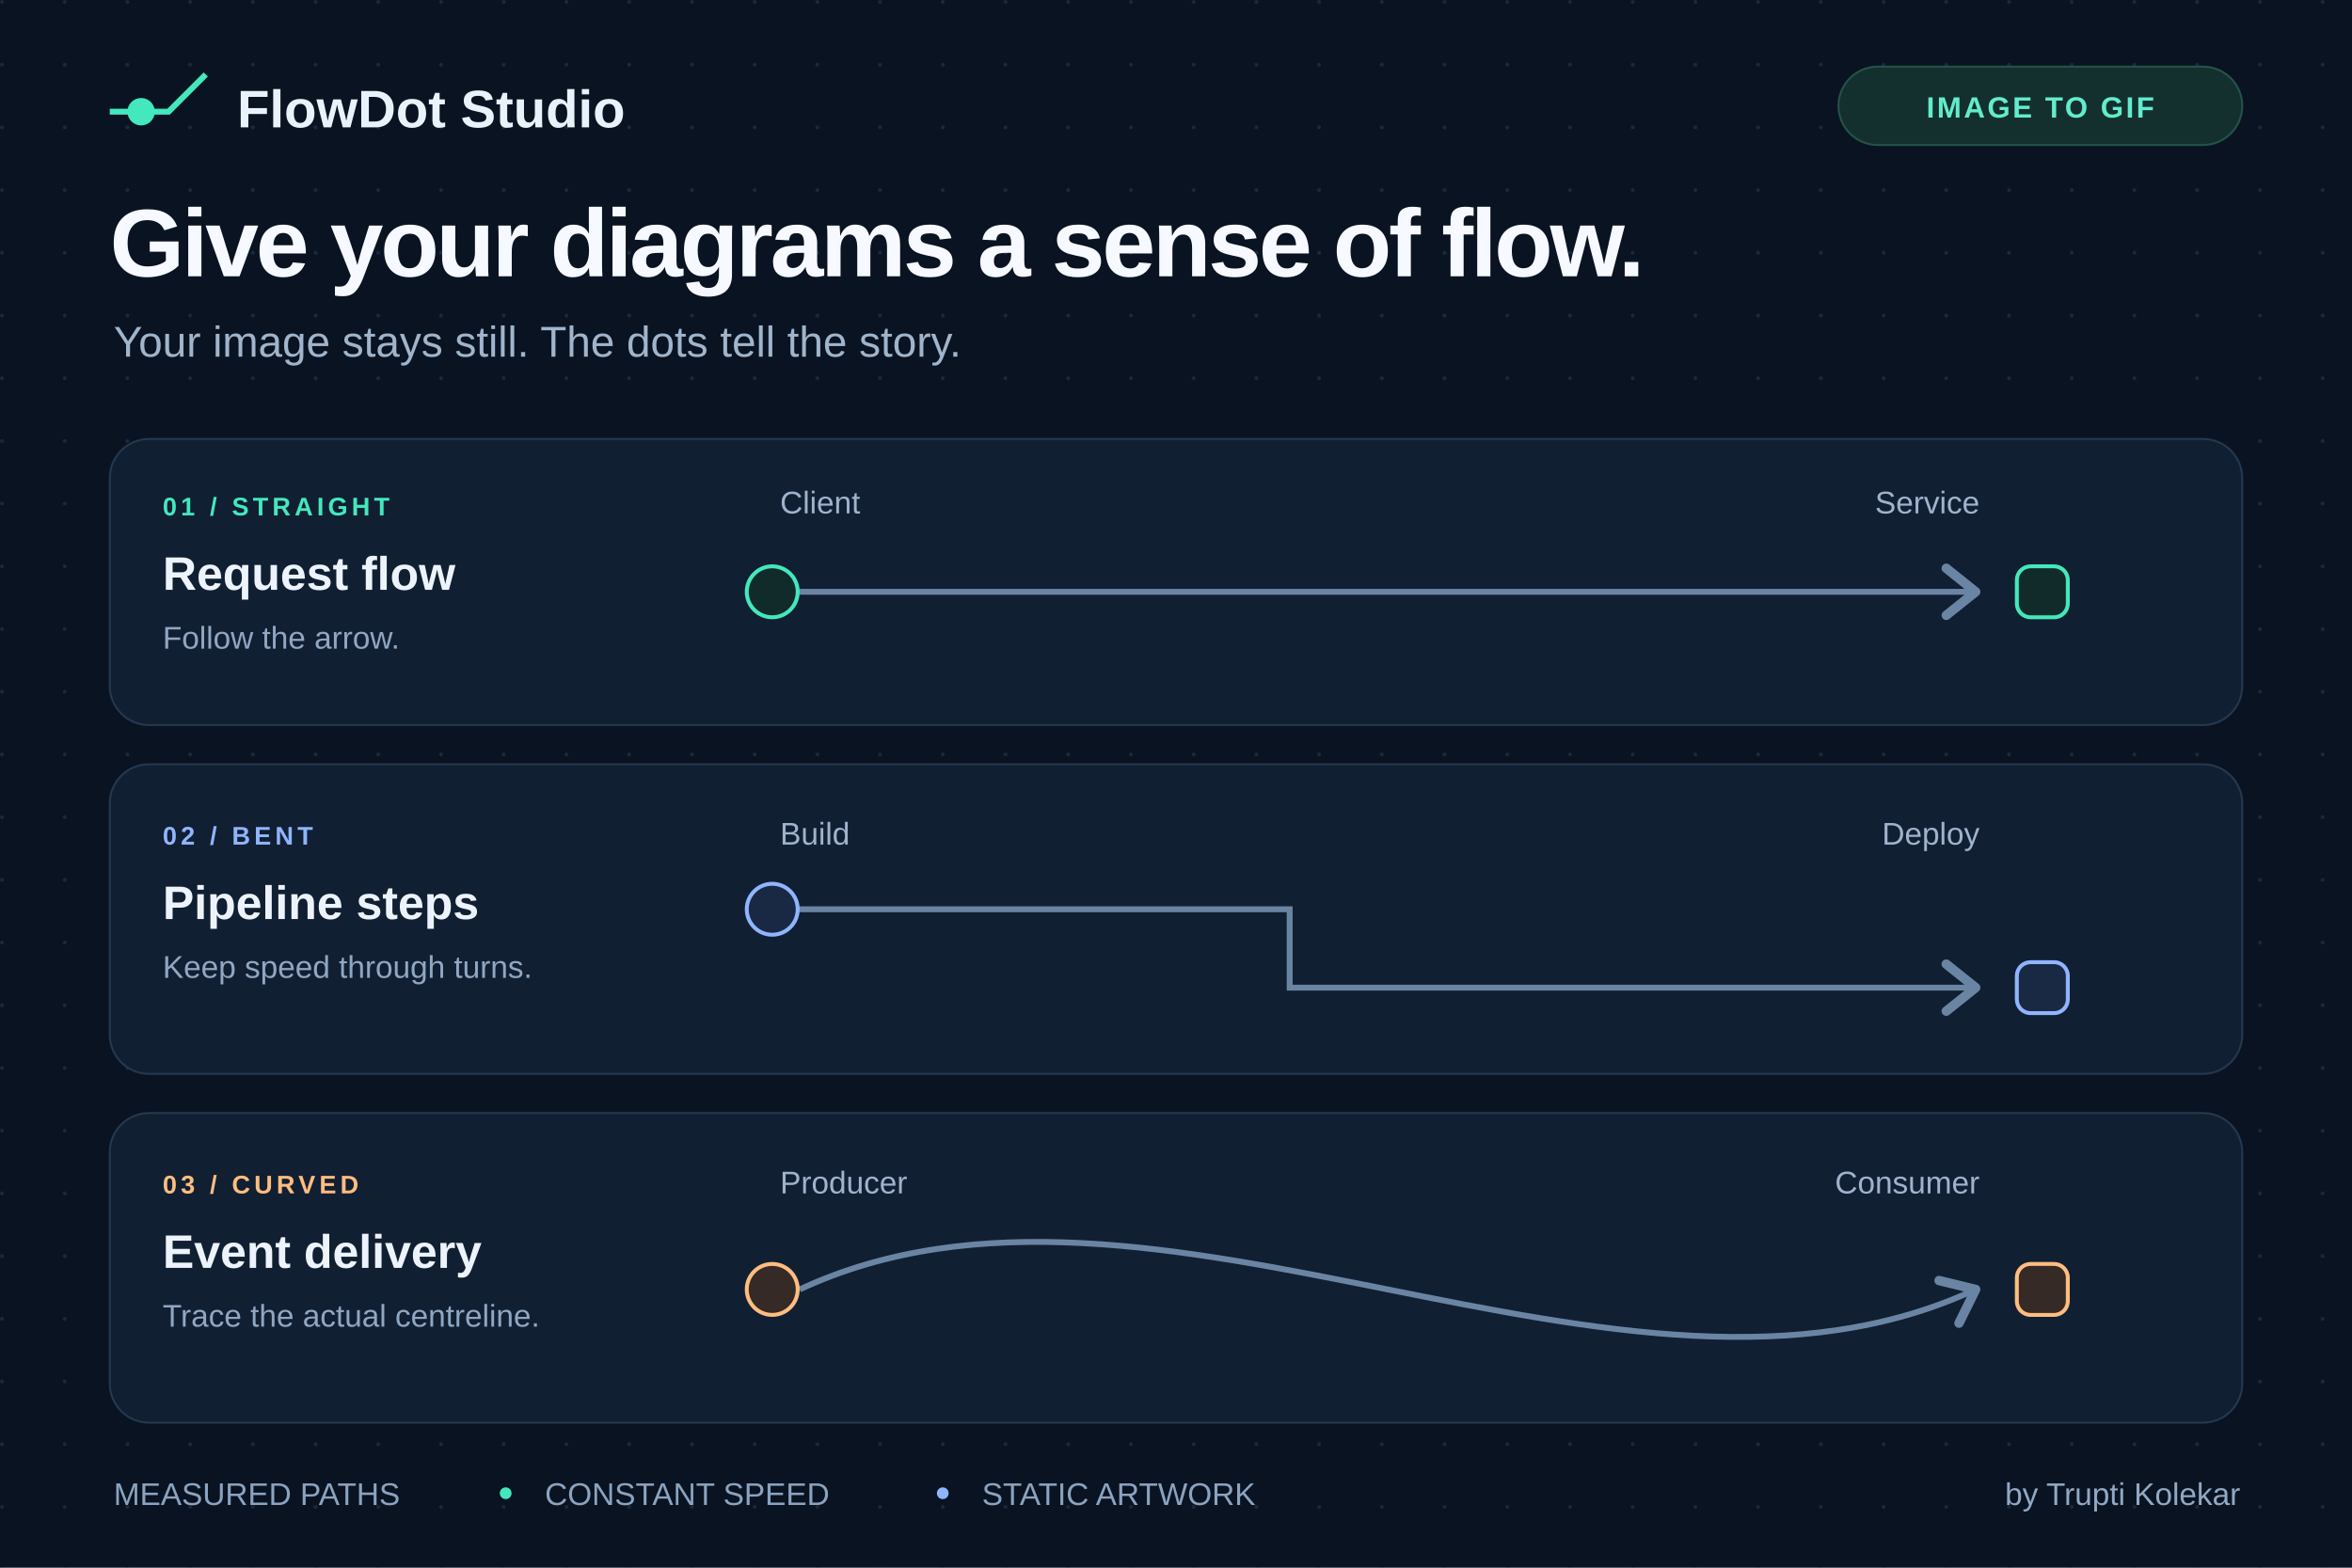
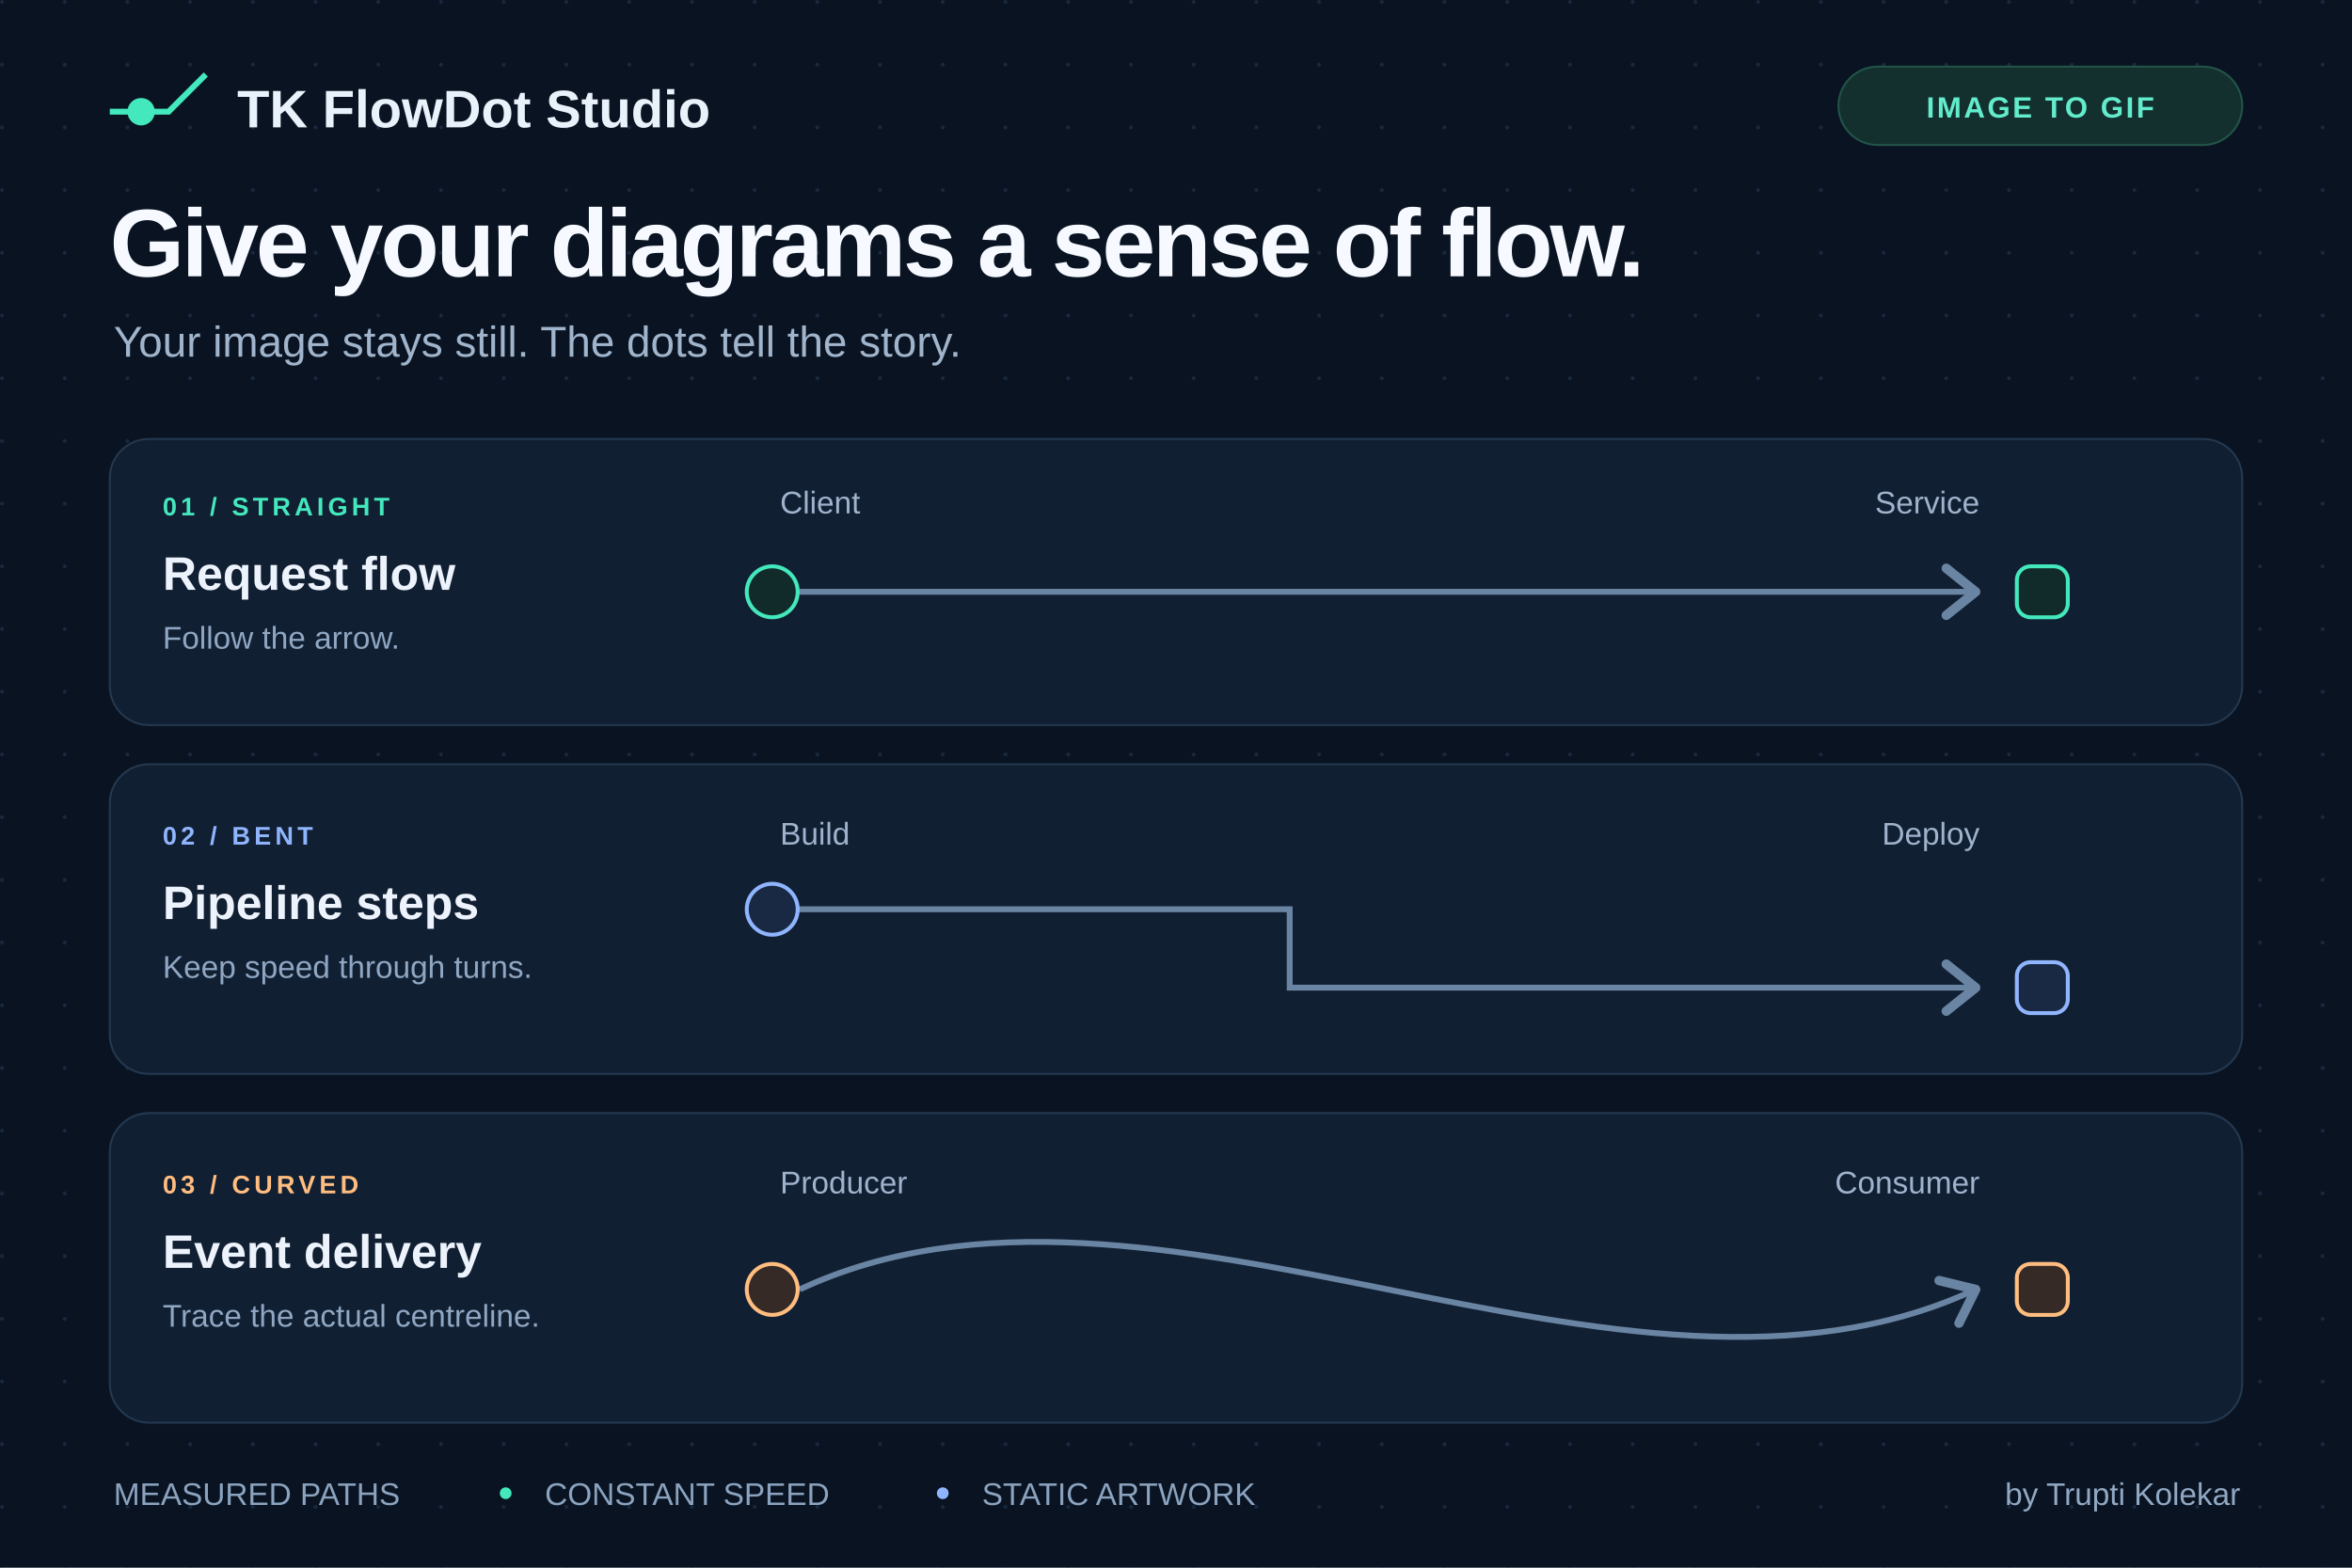
<svg xmlns="http://www.w3.org/2000/svg" width="1200" height="800" viewBox="0 0 1200 800">
  <defs>
    <pattern id="grid" width="32" height="32" patternUnits="userSpaceOnUse">
      <circle cx="1" cy="1" r="1" fill="#18283f" />
    </pattern>
    <marker id="arrow" markerWidth="10" markerHeight="10" refX="7" refY="5" orient="auto">
      <path d="M2 1 L7 5 L2 9" fill="none" stroke="#6a85a3" stroke-width="1.6" stroke-linecap="round" stroke-linejoin="round" />
    </marker>
  </defs>
  <rect width="1200" height="800" fill="#091321" />
  <rect width="1200" height="800" fill="url(#grid)" />
  <g font-family="Arial, Helvetica, sans-serif">
    <path d="M56 57 H86 L105 38" fill="none" stroke="#43e8bd" stroke-width="3" />
    <circle cx="72" cy="57" r="7" fill="#43e8bd" />
-     <text x="121" y="65" fill="#e9f2fb" font-size="27" font-weight="700">FlowDot Studio</text>
+     <text x="121" y="65" fill="#e9f2fb" font-size="27" font-weight="700">TK FlowDot Studio</text>
    <rect x="938" y="34" width="206" height="40" rx="20" fill="#13302e" stroke="#235348" />
    <text x="1041" y="60" text-anchor="middle" fill="#63eccc" font-size="15" font-weight="700" letter-spacing="1.2">IMAGE TO GIF</text>
    <text x="56" y="141" fill="#f6f9ff" font-size="49" font-weight="700" letter-spacing="-1.5">Give your diagrams a sense of flow.</text>
    <text x="58" y="182" fill="#a0b4cb" font-size="22">Your image stays still. The dots tell the story.</text>
    <rect x="56" y="224" width="1088" height="146" rx="20" fill="#111f32" stroke="#24384f" />
    <text x="83" y="263" fill="#43e8bd" font-size="13" font-weight="700" letter-spacing="2">01 / STRAIGHT</text>
    <text x="83" y="301" fill="#edf3fc" font-size="24" font-weight="700">Request flow</text>
    <text x="83" y="331" fill="#8fa7c2" font-size="16">Follow the arrow.</text>
    <text x="398" y="262" fill="#9fb3cc" font-size="16">Client</text>
    <text x="1010" y="262" fill="#9fb3cc" font-size="16" text-anchor="end">Service</text>
    <path d="M408 302 H1008" stroke="#6a85a3" stroke-width="3" fill="none" marker-end="url(#arrow)" />
    <circle cx="394" cy="302" r="13" fill="#112b2b" stroke="#43e8bd" stroke-width="2" />
    <rect x="1029" y="289" width="26" height="26" rx="7" fill="#112b2b" stroke="#43e8bd" stroke-width="2" />
    <rect x="56" y="390" width="1088" height="158" rx="20" fill="#111f32" stroke="#24384f" />
    <text x="83" y="431" fill="#90b5ff" font-size="13" font-weight="700" letter-spacing="2">02 / BENT</text>
    <text x="83" y="469" fill="#edf3fc" font-size="24" font-weight="700">Pipeline steps</text>
    <text x="83" y="499" fill="#8fa7c2" font-size="16">Keep speed through turns.</text>
    <text x="398" y="431" fill="#9fb3cc" font-size="16">Build</text>
    <text x="1010" y="431" fill="#9fb3cc" font-size="16" text-anchor="end">Deploy</text>
    <path d="M408 464 H658 V504 H1008" stroke="#6a85a3" stroke-width="3" fill="none" marker-end="url(#arrow)" />
    <circle cx="394" cy="464" r="13" fill="#1a2943" stroke="#90b5ff" stroke-width="2" />
    <rect x="1029" y="491" width="26" height="26" rx="7" fill="#1a2943" stroke="#90b5ff" stroke-width="2" />
    <rect x="56" y="568" width="1088" height="158" rx="20" fill="#111f32" stroke="#24384f" />
    <text x="83" y="609" fill="#ffbd80" font-size="13" font-weight="700" letter-spacing="2">03 / CURVED</text>
    <text x="83" y="647" fill="#edf3fc" font-size="24" font-weight="700">Event delivery</text>
    <text x="83" y="677" fill="#8fa7c2" font-size="16">Trace the actual centreline.</text>
    <text x="398" y="609" fill="#9fb3cc" font-size="16">Producer</text>
    <text x="1010" y="609" fill="#9fb3cc" font-size="16" text-anchor="end">Consumer</text>
    <path d="M408 658 C588 574 828 742 1008 658" stroke="#6a85a3" stroke-width="3" fill="none" marker-end="url(#arrow)" />
    <circle cx="394" cy="658" r="13" fill="#352a25" stroke="#ffbd80" stroke-width="2" />
    <rect x="1029" y="645" width="26" height="26" rx="7" fill="#352a25" stroke="#ffbd80" stroke-width="2" />
    <text x="58" y="768" fill="#8ba3bf" font-size="16">MEASURED PATHS</text>
    <circle cx="258" cy="762" r="3" fill="#43e8bd" />
    <text x="278" y="768" fill="#8ba3bf" font-size="16">CONSTANT SPEED</text>
    <circle cx="481" cy="762" r="3" fill="#90b5ff" />
    <text x="501" y="768" fill="#8ba3bf" font-size="16">STATIC ARTWORK</text>
    <text x="1143" y="768" text-anchor="end" fill="#91a8c3" font-size="16">by Trupti Kolekar</text>
  </g>
</svg>
